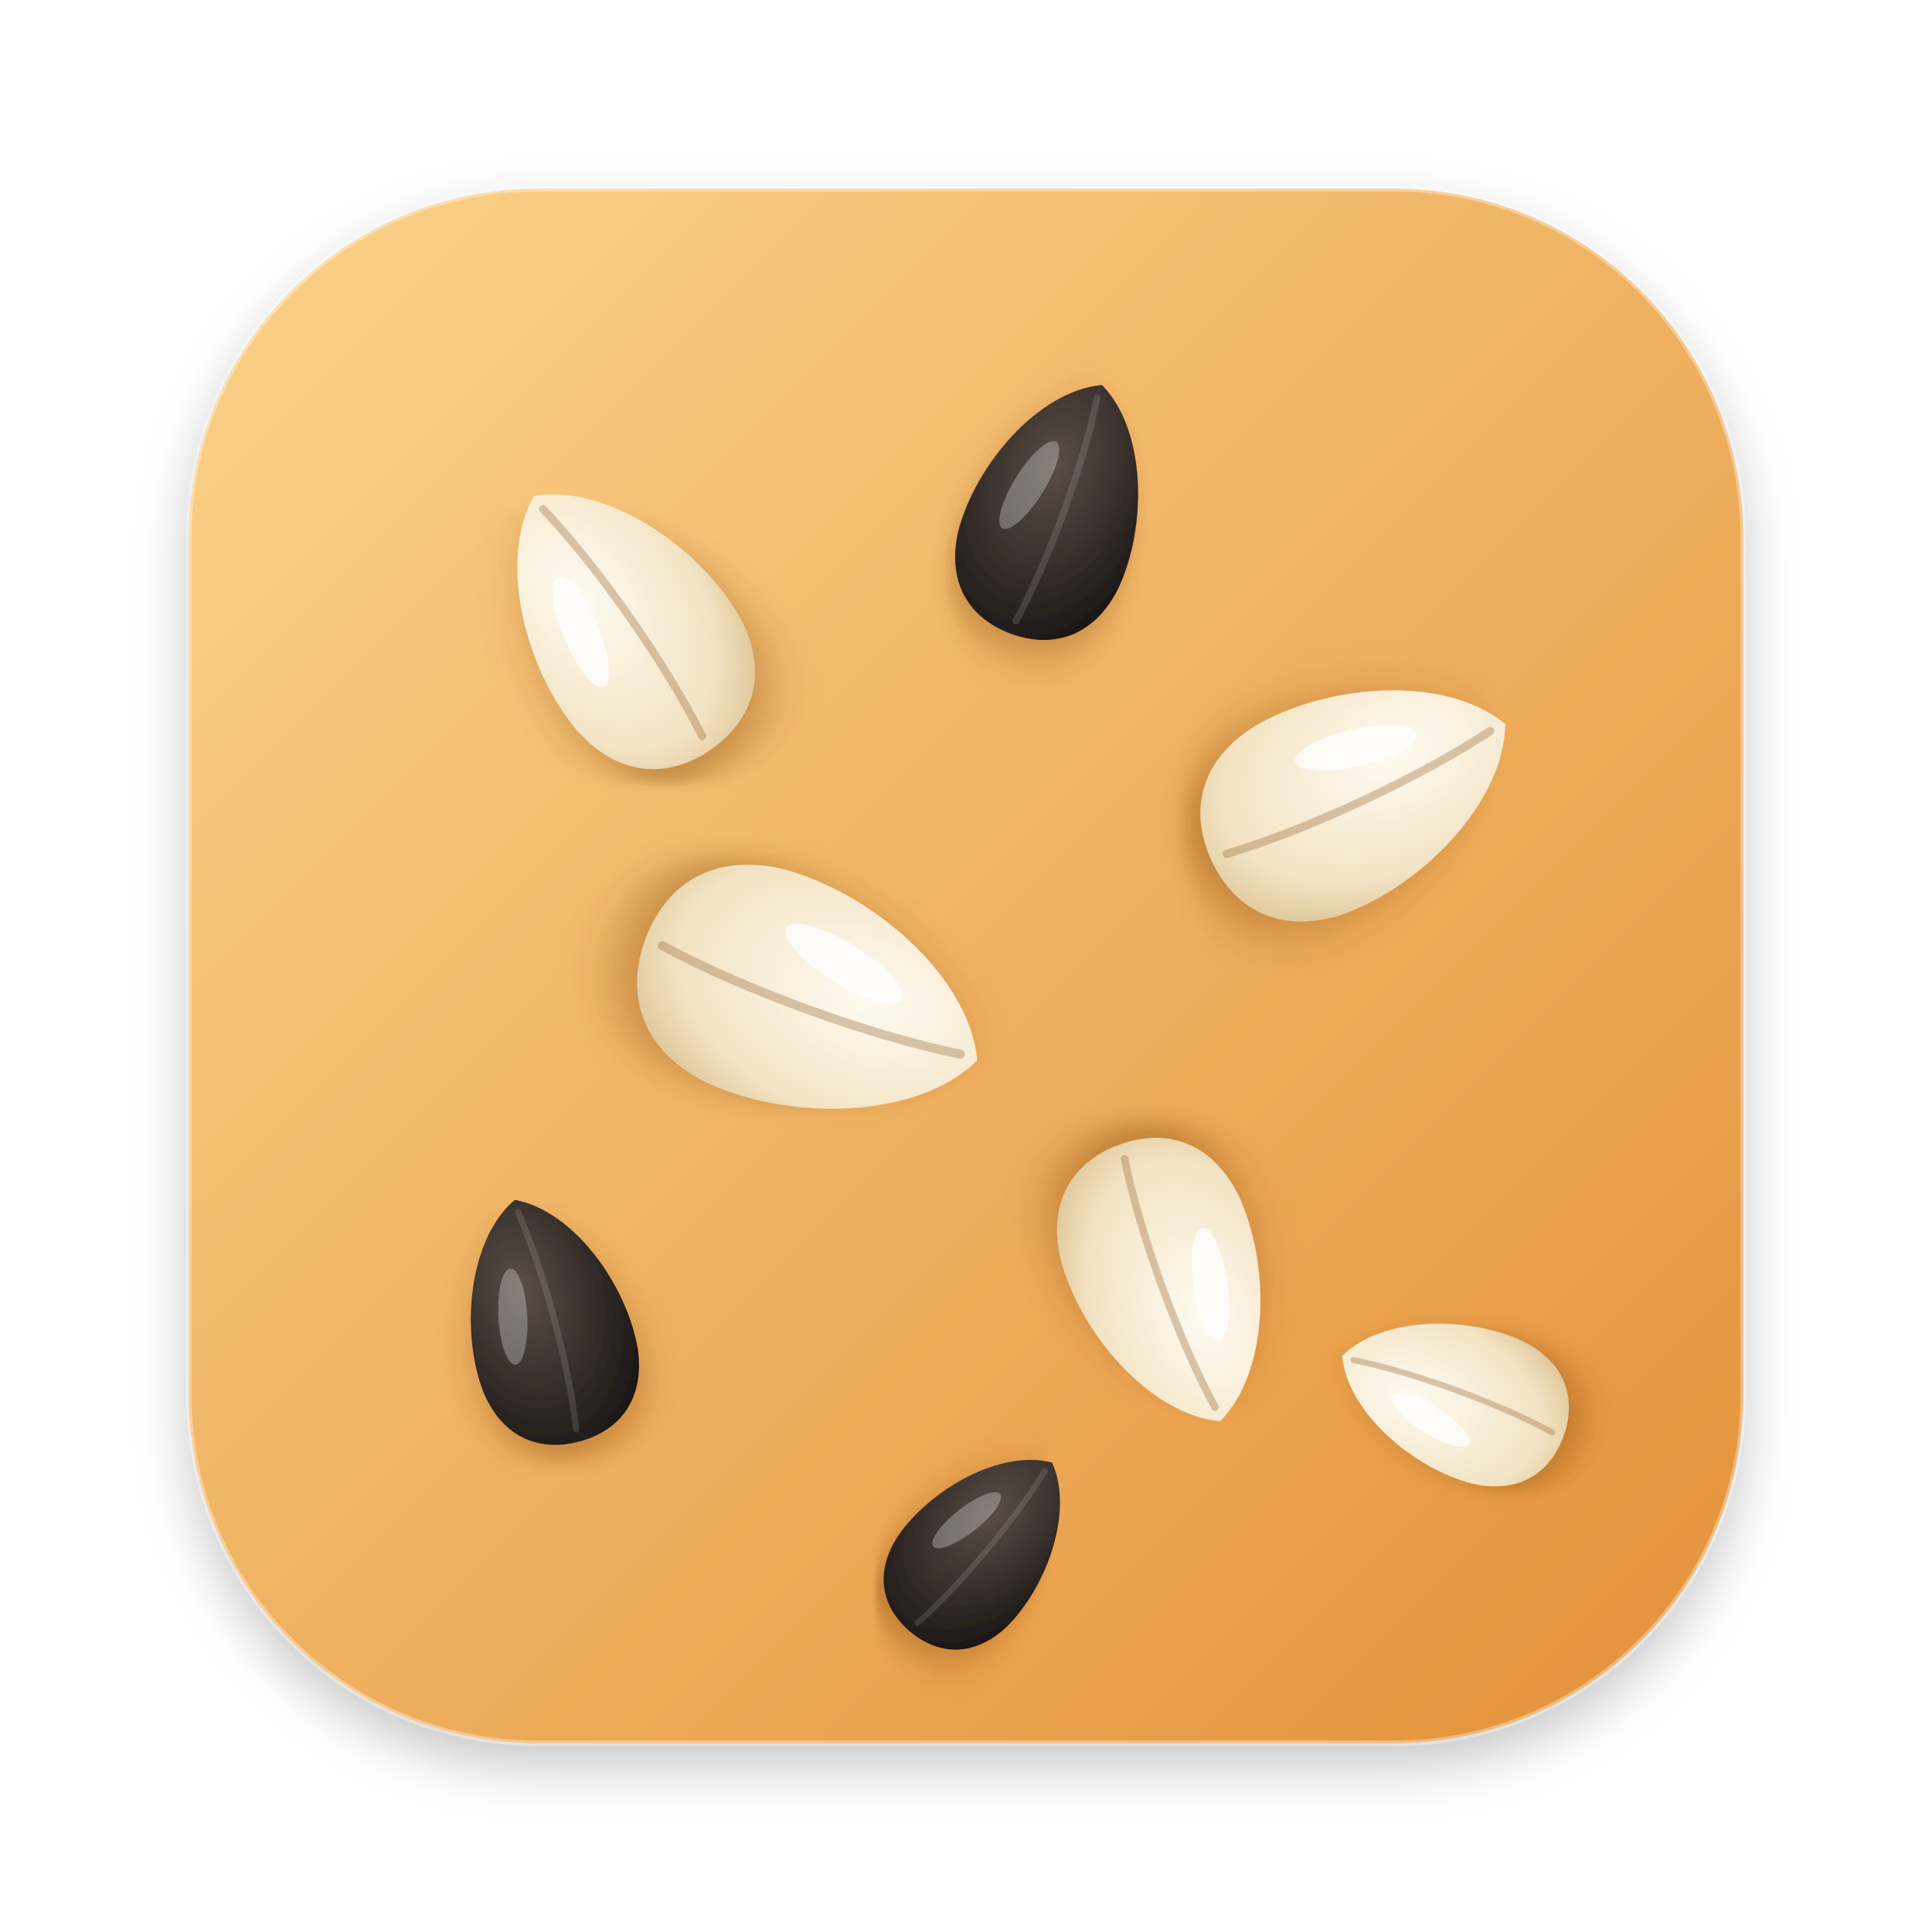
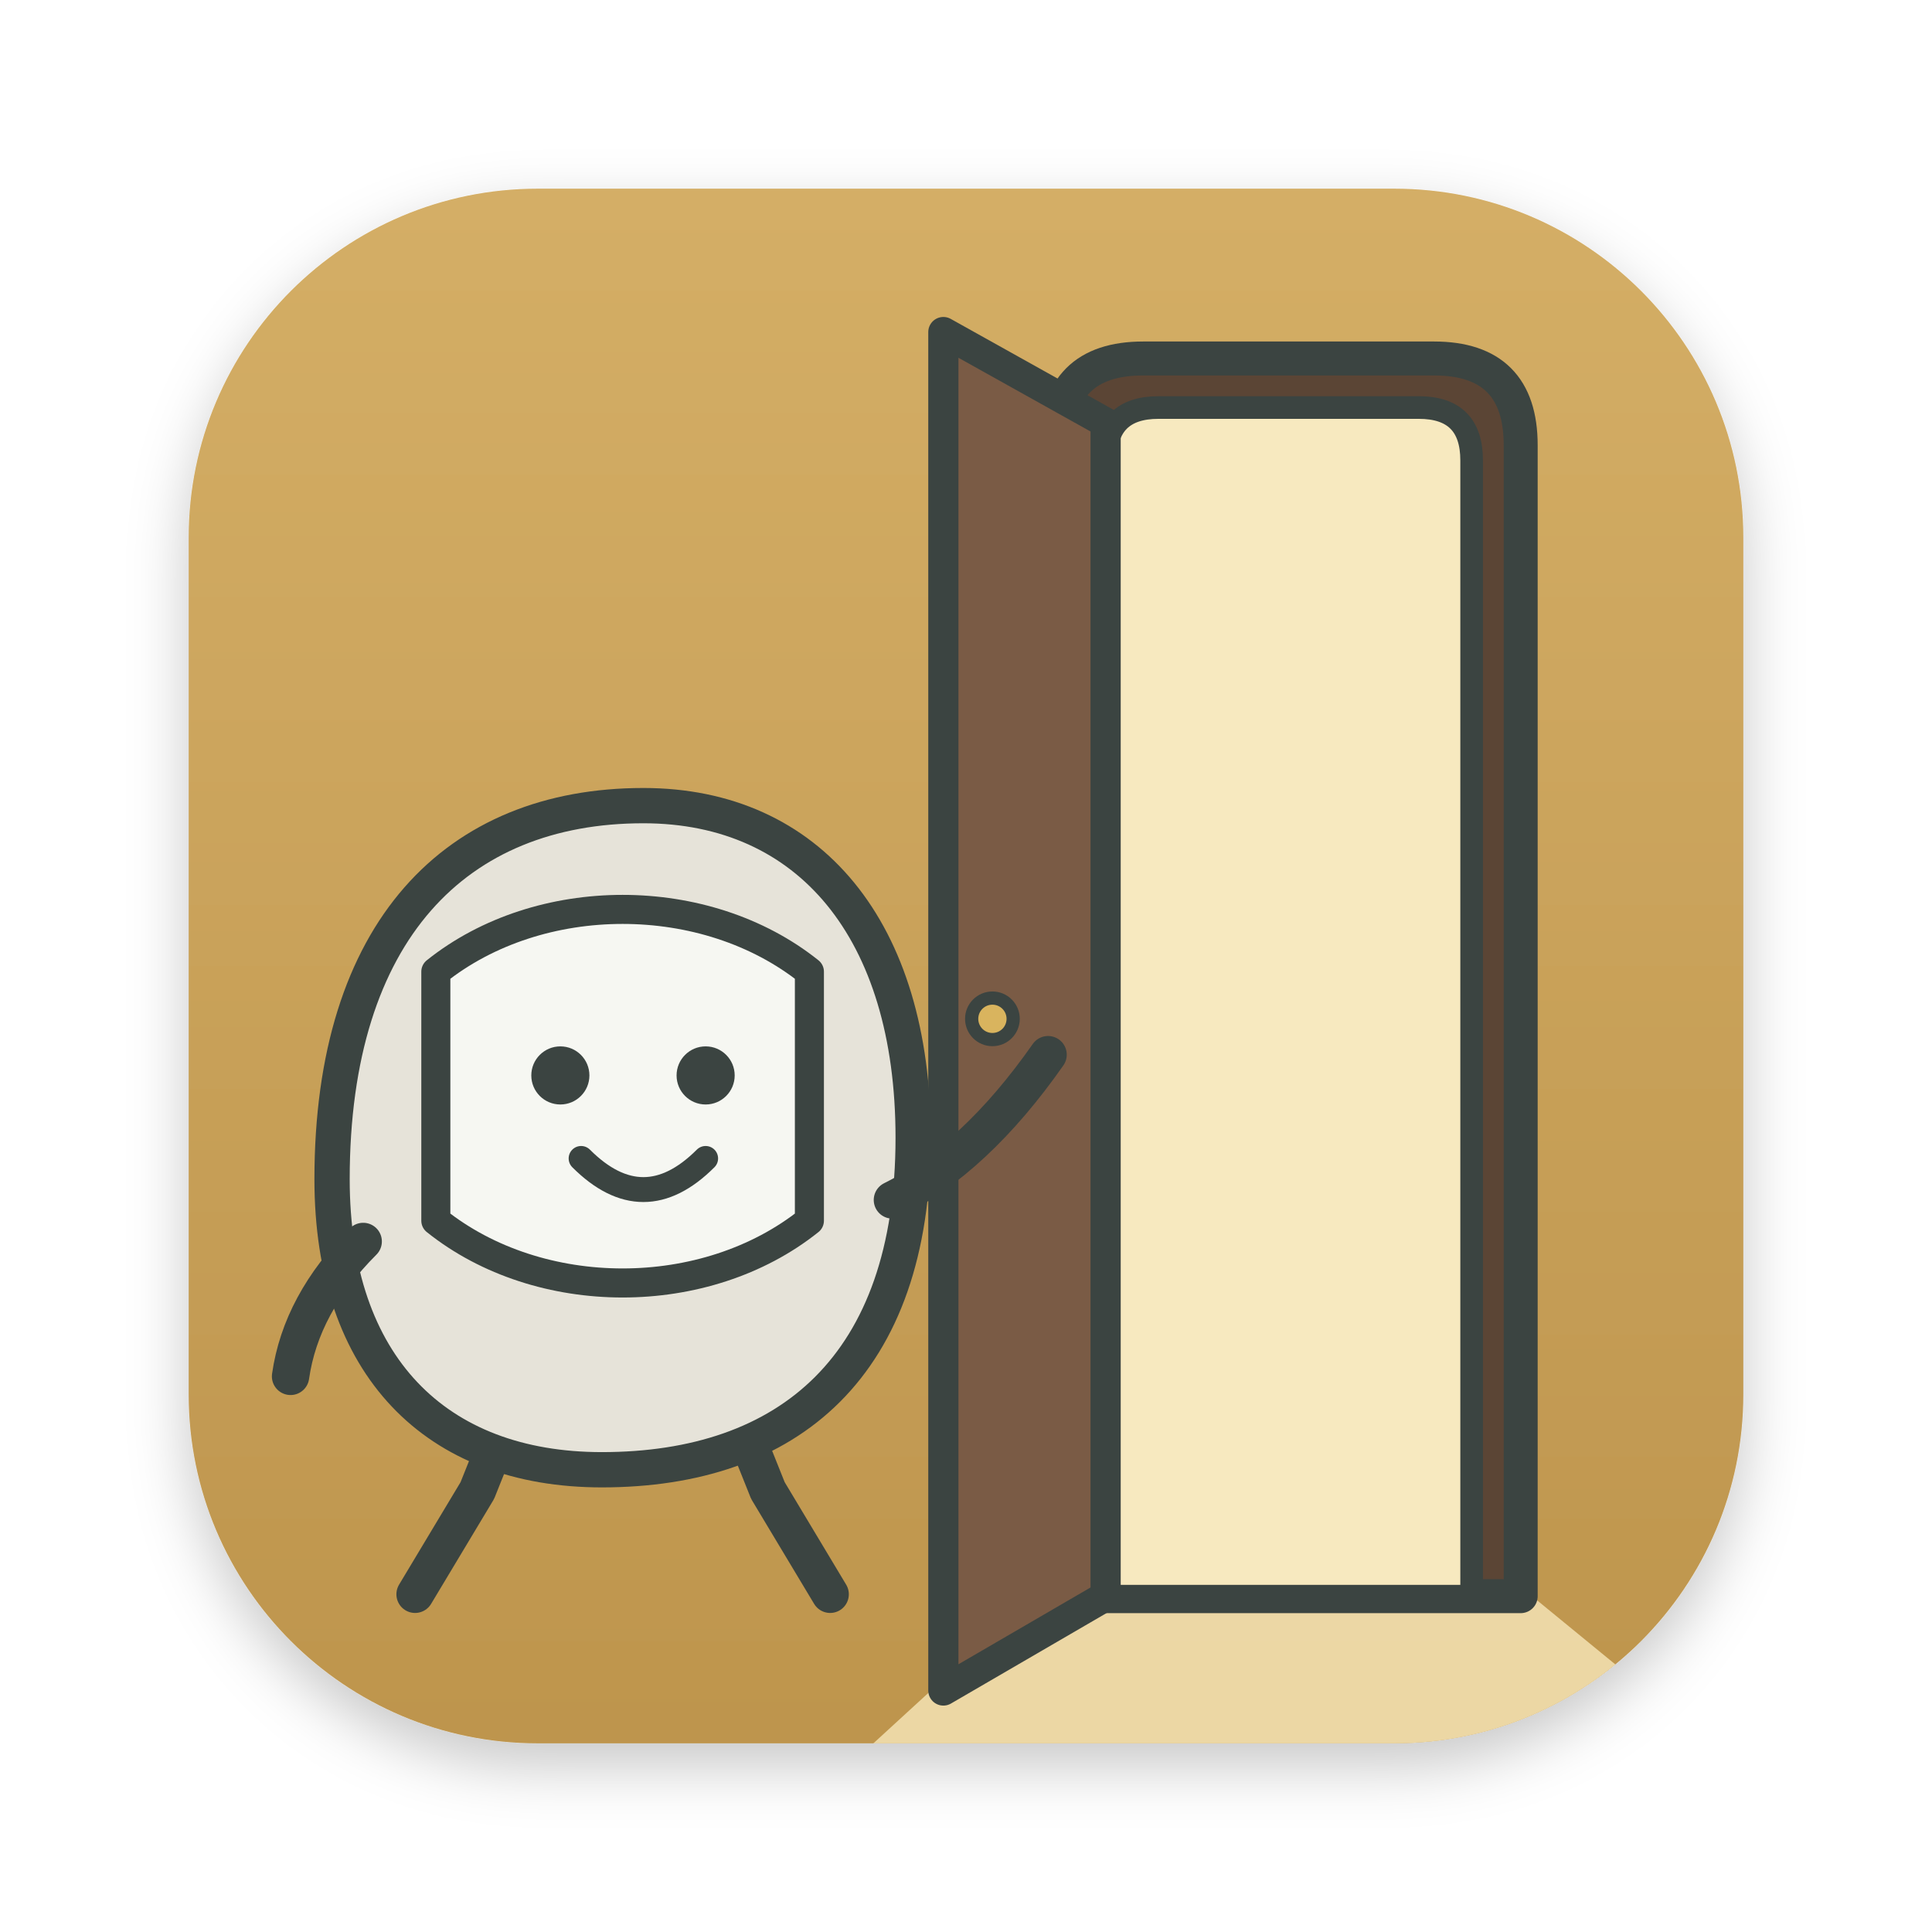
<svg xmlns="http://www.w3.org/2000/svg" width="1024" height="1024" viewBox="0 0 1024 1024">
  <defs>
-     <linearGradient id="bg" x1="0" y1="0" x2="1" y2="1">
-       <stop offset="0" stop-color="#FBD38A" />
-       <stop offset="1" stop-color="#E4913A" />
+     <linearGradient id="bg-opensesame" x1="0" y1="0" x2="0" y2="1">
+       <stop offset="0" stop-color="#D4AE66" />
+       <stop offset="1" stop-color="#BE954D" />
    </linearGradient>
-     <radialGradient id="white" cx="0.4" cy="0.35" r="0.8">
-       <stop offset="0" stop-color="#FFFBF2" />
-       <stop offset="0.7" stop-color="#F3E3C3" />
-       <stop offset="1" stop-color="#D9BE8E" />
-     </radialGradient>
-     <radialGradient id="black" cx="0.4" cy="0.35" r="0.8">
-       <stop offset="0" stop-color="#5A4E47" />
-       <stop offset="0.7" stop-color="#2A2320" />
-       <stop offset="1" stop-color="#141010" />
-     </radialGradient>
-     <filter id="shadow" x="-50%" y="-50%" width="200%" height="200%">
-       <feDropShadow dx="0" dy="10" stdDeviation="9" flood-color="#7A3E0C" flood-opacity=".35" />
-     </filter>
-     <filter id="plate" x="-10%" y="-10%" width="120%" height="120%">
-       <feDropShadow dx="0" dy="12" stdDeviation="14" flood-color="#000" flood-opacity=".22" />
-     </filter>
-     <clipPath id="clip">
+     <clipPath id="clip-opensesame">
      <rect x="100" y="100" width="824" height="824" rx="185" />
    </clipPath>
+     <filter id="drop-opensesame" x="-10%" y="-10%" width="120%" height="130%">
+       <feDropShadow dx="0" dy="12" stdDeviation="16" flood-color="#000" flood-opacity=".22" />
+     </filter>
  </defs>
-   <rect x="100" y="100" width="824" height="824" rx="185" fill="url(#bg)" filter="url(#plate)" />
-   <rect x="100" y="100" width="824" height="824" rx="185" fill="none" stroke="rgba(255,255,255,.35)" stroke-width="3" />
-   <g clip-path="url(#clip)">
-     <g transform="translate(330 330) rotate(-35) scale(1.05)" filter="url(#shadow)">
-       <path d="M 0 -78 C 34 -62 54 -8 50 32 C 46 64 25 78 0 78 C -25 78 -46 64 -50 32 C -54 -8 -34 -62 0 -78 Z" fill="url(#white)" />
-       <path d="M 0 -70 C 6 -30 6 30 0 70" fill="none" stroke="rgba(150,105,55,.35)" stroke-width="4" stroke-linecap="round" />
-       <ellipse cx="-20" cy="-8" rx="9" ry="30" transform="rotate(12 -20 -8)" fill="rgba(255,255,255,.75)" />
+   <rect x="100" y="100" width="824" height="824" rx="185" fill="url(#bg-opensesame)" filter="url(#drop-opensesame)" />
+   <g clip-path="url(#clip-opensesame)">
+     <g stroke="#3B4441" stroke-linejoin="round">
+       <path d="M548 846 L812 846 L1000 1000 L380 1000 Z" fill="#F7E7BA" opacity=".8" stroke="none" />
+       <path d="M560 236 Q560 190 606 190 L760 190 Q806 190 806 236 L806 846 L560 846 Z" fill="#5B4535" stroke-width="18" />
+       <path d="M586 244 Q586 216 614 216 L752 216 Q780 216 780 244 L780 846 L586 846 Z" fill="#F7E9BF" stroke-width="12" />
+       <path d="M586 224 L500 176 L500 896 L586 846 Z" fill="#7A5B45" stroke-width="16" />
+       <circle cx="526" cy="540" r="11" fill="#D9B45E" stroke-width="7" />
    </g>
-     <g transform="translate(560 270) rotate(20) scale(0.9)" filter="url(#shadow)">
-       <path d="M 0 -78 C 34 -62 54 -8 50 32 C 46 64 25 78 0 78 C -25 78 -46 64 -50 32 C -54 -8 -34 -62 0 -78 Z" fill="url(#black)" />
-       <path d="M 0 -70 C 6 -30 6 30 0 70" fill="none" stroke="rgba(255,255,255,.12)" stroke-width="4" stroke-linecap="round" />
-       <ellipse cx="-20" cy="-8" rx="9" ry="30" transform="rotate(12 -20 -8)" fill="rgba(255,255,255,.28)" />
-     </g>
-     <g transform="translate(720 420) rotate(65) scale(1.1)" filter="url(#shadow)">
-       <path d="M 0 -78 C 34 -62 54 -8 50 32 C 46 64 25 78 0 78 C -25 78 -46 64 -50 32 C -54 -8 -34 -62 0 -78 Z" fill="url(#white)" />
-       <path d="M 0 -70 C 6 -30 6 30 0 70" fill="none" stroke="rgba(150,105,55,.35)" stroke-width="4" stroke-linecap="round" />
-       <ellipse cx="-20" cy="-8" rx="9" ry="30" transform="rotate(12 -20 -8)" fill="rgba(255,255,255,.75)" />
-     </g>
-     <g transform="translate(430 530) rotate(110) scale(1.2)" filter="url(#shadow)">
-       <path d="M 0 -78 C 34 -62 54 -8 50 32 C 46 64 25 78 0 78 C -25 78 -46 64 -50 32 C -54 -8 -34 -62 0 -78 Z" fill="url(#white)" />
-       <path d="M 0 -70 C 6 -30 6 30 0 70" fill="none" stroke="rgba(150,105,55,.35)" stroke-width="4" stroke-linecap="round" />
-       <ellipse cx="-20" cy="-8" rx="9" ry="30" transform="rotate(12 -20 -8)" fill="rgba(255,255,255,.75)" />
-     </g>
-     <g transform="translate(290 700) rotate(-15) scale(0.85)" filter="url(#shadow)">
-       <path d="M 0 -78 C 34 -62 54 -8 50 32 C 46 64 25 78 0 78 C -25 78 -46 64 -50 32 C -54 -8 -34 -62 0 -78 Z" fill="url(#black)" />
-       <path d="M 0 -70 C 6 -30 6 30 0 70" fill="none" stroke="rgba(255,255,255,.12)" stroke-width="4" stroke-linecap="round" />
-       <ellipse cx="-20" cy="-8" rx="9" ry="30" transform="rotate(12 -20 -8)" fill="rgba(255,255,255,.28)" />
-     </g>
-     <g transform="translate(620 680) rotate(160) scale(1.0)" filter="url(#shadow)">
-       <path d="M 0 -78 C 34 -62 54 -8 50 32 C 46 64 25 78 0 78 C -25 78 -46 64 -50 32 C -54 -8 -34 -62 0 -78 Z" fill="url(#white)" />
-       <path d="M 0 -70 C 6 -30 6 30 0 70" fill="none" stroke="rgba(150,105,55,.35)" stroke-width="4" stroke-linecap="round" />
-       <ellipse cx="-20" cy="-8" rx="9" ry="30" transform="rotate(12 -20 -8)" fill="rgba(255,255,255,.75)" />
-     </g>
-     <g transform="translate(770 740) rotate(-70) scale(0.8)" filter="url(#shadow)">
-       <path d="M 0 -78 C 34 -62 54 -8 50 32 C 46 64 25 78 0 78 C -25 78 -46 64 -50 32 C -54 -8 -34 -62 0 -78 Z" fill="url(#white)" />
-       <path d="M 0 -70 C 6 -30 6 30 0 70" fill="none" stroke="rgba(150,105,55,.35)" stroke-width="4" stroke-linecap="round" />
-       <ellipse cx="-20" cy="-8" rx="9" ry="30" transform="rotate(12 -20 -8)" fill="rgba(255,255,255,.75)" />
-     </g>
-     <g transform="translate(520 820) rotate(40) scale(0.75)" filter="url(#shadow)">
-       <path d="M 0 -78 C 34 -62 54 -8 50 32 C 46 64 25 78 0 78 C -25 78 -46 64 -50 32 C -54 -8 -34 -62 0 -78 Z" fill="url(#black)" />
-       <path d="M 0 -70 C 6 -30 6 30 0 70" fill="none" stroke="rgba(255,255,255,.12)" stroke-width="4" stroke-linecap="round" />
-       <ellipse cx="-20" cy="-8" rx="9" ry="30" transform="rotate(12 -20 -8)" fill="rgba(255,255,255,.28)" />
+     <g transform="translate(66 372) scale(11)" stroke-linecap="round" stroke-linejoin="round">
+       <g fill="none" stroke="#3B4441" stroke-width="1.8">
+         <path d="M19 33 l-2 5 l-3 5" />
+         <path d="M29 33 l2 5 l3 5" />
+       </g>
+       <path d="M10 23C10 11 16 5 25 5c8 0 13 6 13 16 0 11-6 16-15 16-8 0-13-5-13-14Z" fill="#E6E3D9" stroke="#3B4441" stroke-width="1.7" />
+       <path d="M15 13c5-4 13-4 18 0v12c-5 4-13 4-18 0Z" fill="#F6F7F2" stroke="#3B4441" stroke-width="1.4" />
+       <circle cx="21" cy="18" r="1.4" fill="#3B4441" />
+       <circle cx="28" cy="18" r="1.4" fill="#3B4441" />
+       <path d="M22 22c2 2 4 2 6 0" fill="none" stroke="#3B4441" stroke-width="1.2" stroke-linecap="round" />
+       <g fill="none" stroke="#3B4441" stroke-width="1.8">
+         <path d="M37 24 Q41 22 44.5 17" />
+         <path d="M11.5 26 Q8.5 29 8 32.5" />
+       </g>
    </g>
  </g>
</svg>
